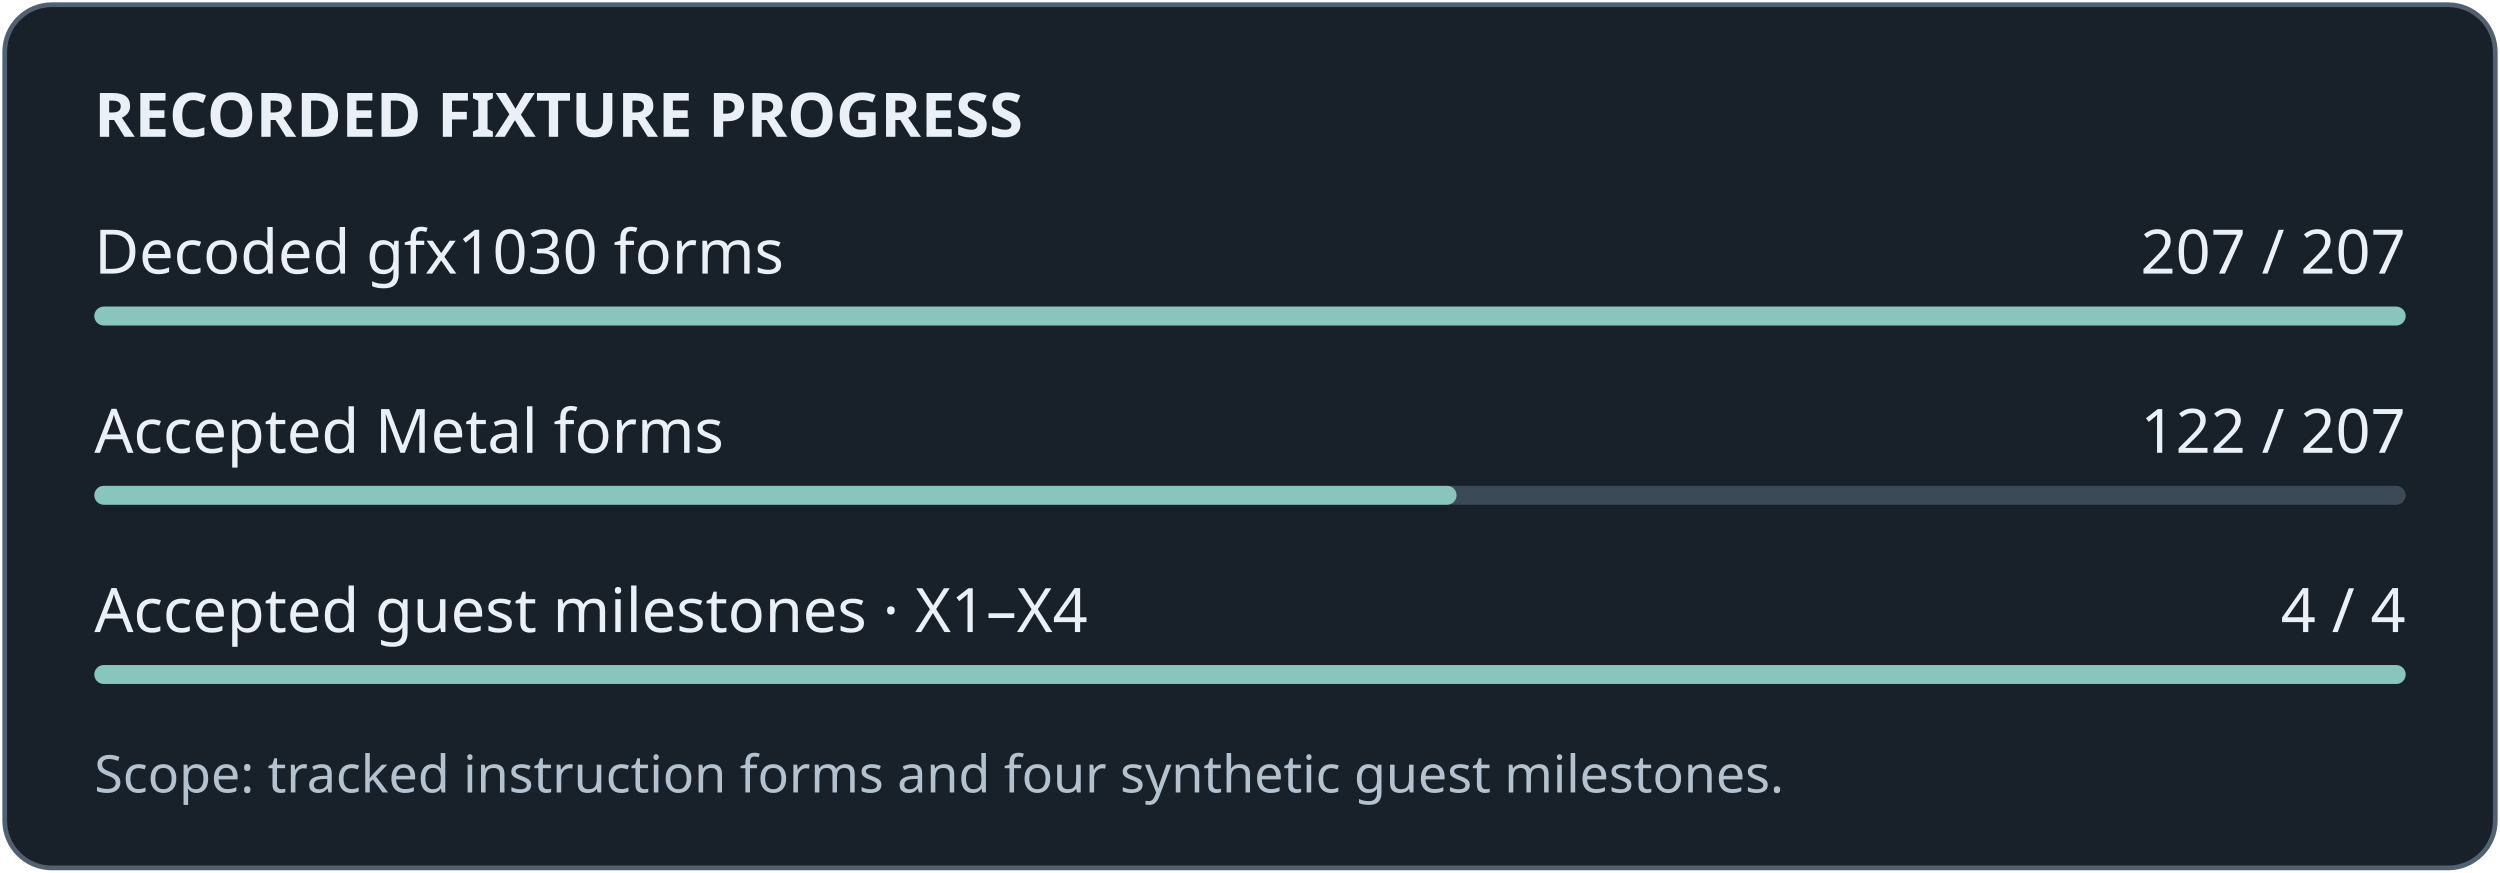
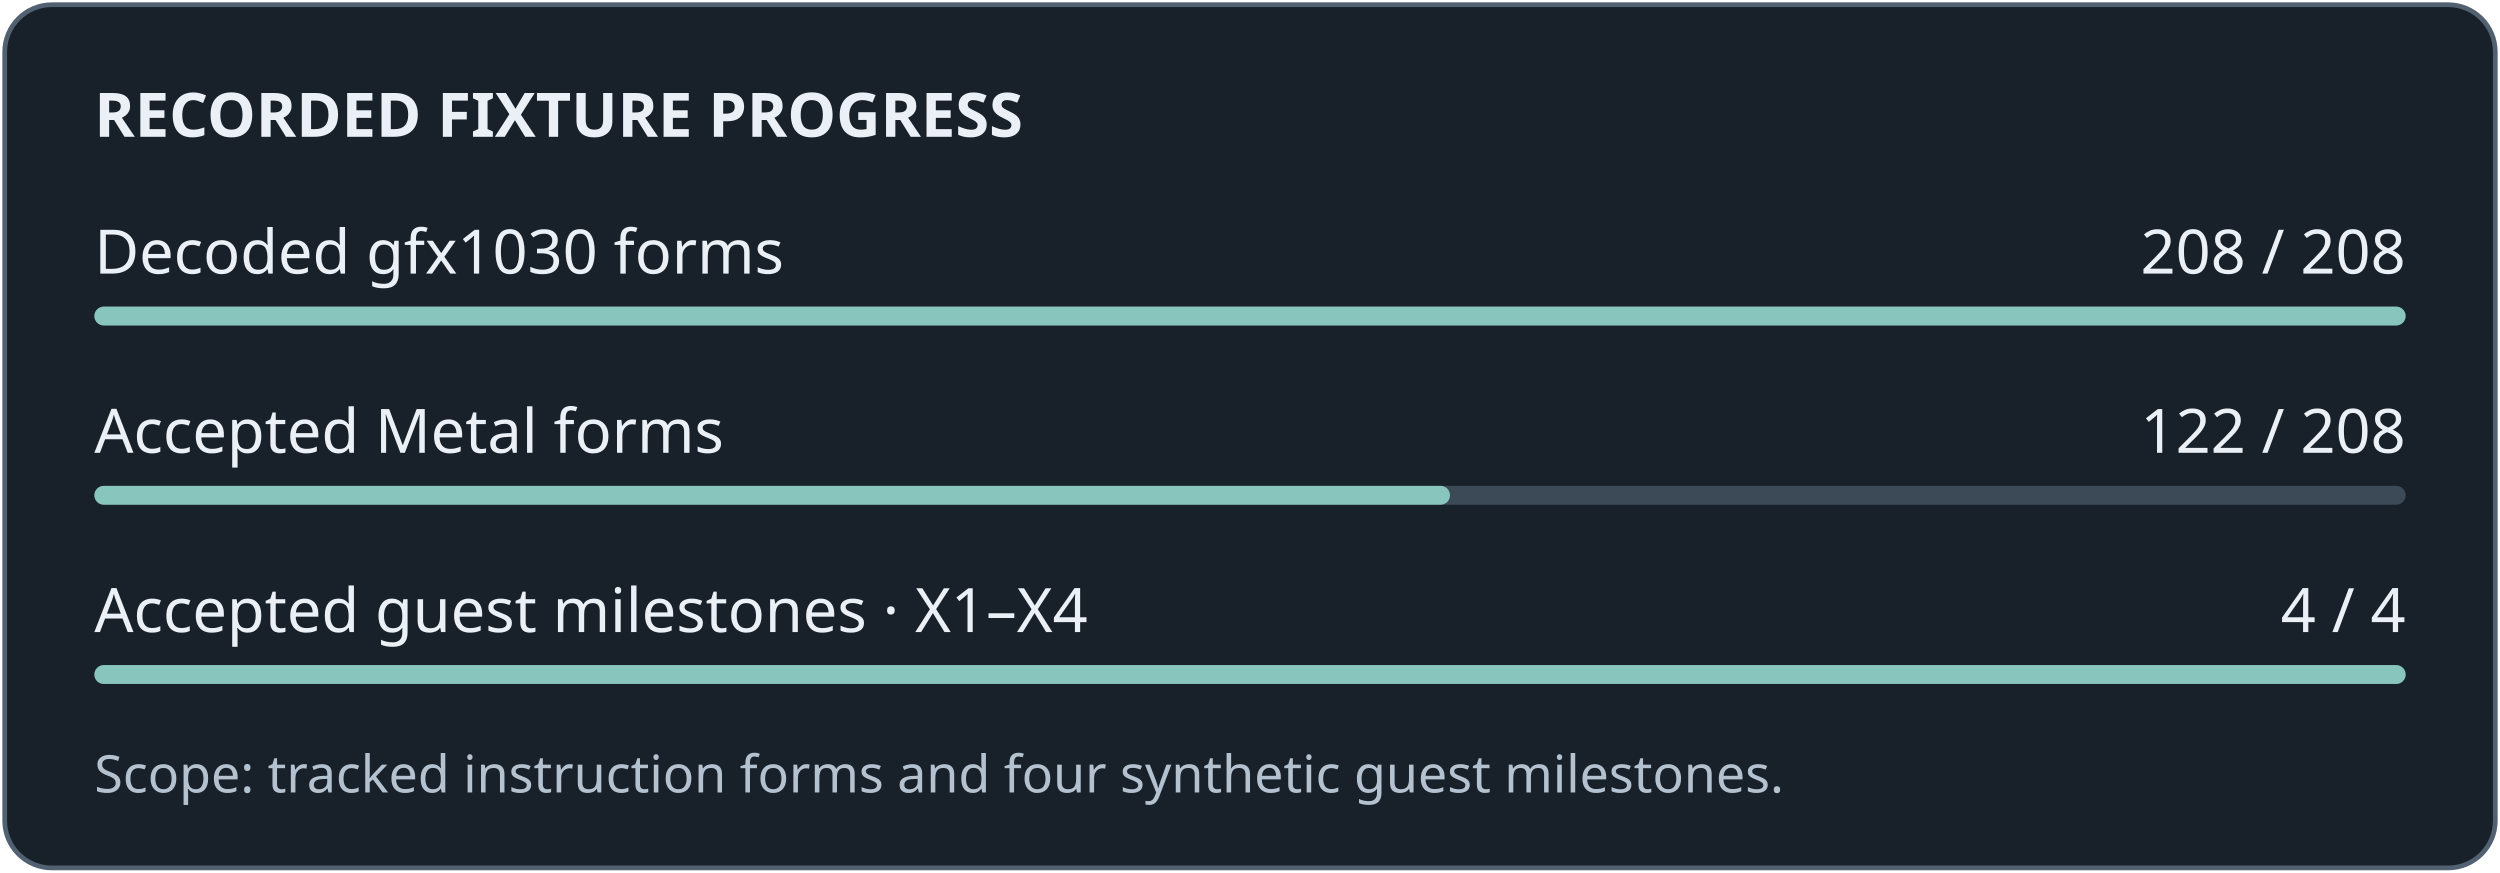
<svg xmlns="http://www.w3.org/2000/svg" width="530" height="185" viewBox="0 0 530 185" role="img" aria-labelledby="title description">
  <rect x="1" y="1" width="528" height="183" rx="10" fill="#18212a" stroke="#516171" />
  <g font-family="system-ui,sans-serif" fill="#eaf0f5">
    <text x="20" y="29" font-size="13" font-weight="700">RECORDED FIXTURE PROGRESS</text>
    <text x="20" y="58" font-size="13">Decoded gfx1030 forms</text>
-     <text x="510" y="58" font-size="13" text-anchor="end">207 / 207</text>
+     <text x="510" y="58" font-size="13" text-anchor="end">208 / 208</text>
    <rect x="20" y="65" width="490" height="4" rx="2" fill="#3c4a58" />
    <rect x="20" y="65" width="490.00" height="4" rx="2" fill="#88c6bd" />
    <text x="20" y="96" font-size="13">Accepted Metal forms</text>
-     <text x="510" y="96" font-size="13" text-anchor="end">122 / 207</text>
+     <text x="510" y="96" font-size="13" text-anchor="end">122 / 208</text>
    <rect x="20" y="103" width="490" height="4" rx="2" fill="#3c4a58" />
-     <rect x="20" y="103" width="288.79" height="4" rx="2" fill="#88c6bd" />
+     <rect x="20" y="103" width="287.40" height="4" rx="2" fill="#88c6bd" />
    <text x="20" y="134" font-size="13">Accepted guest milestones · X1–X4</text>
    <text x="510" y="134" font-size="13" text-anchor="end">4 / 4</text>
    <rect x="20" y="141" width="490" height="4" rx="2" fill="#3c4a58" />
    <rect x="20" y="141" width="490.00" height="4" rx="2" fill="#88c6bd" />
    <text x="20" y="168" font-size="11" fill="#b4c2d0">Scope: tracked instruction forms and four synthetic guest milestones.</text>
  </g>
</svg>
